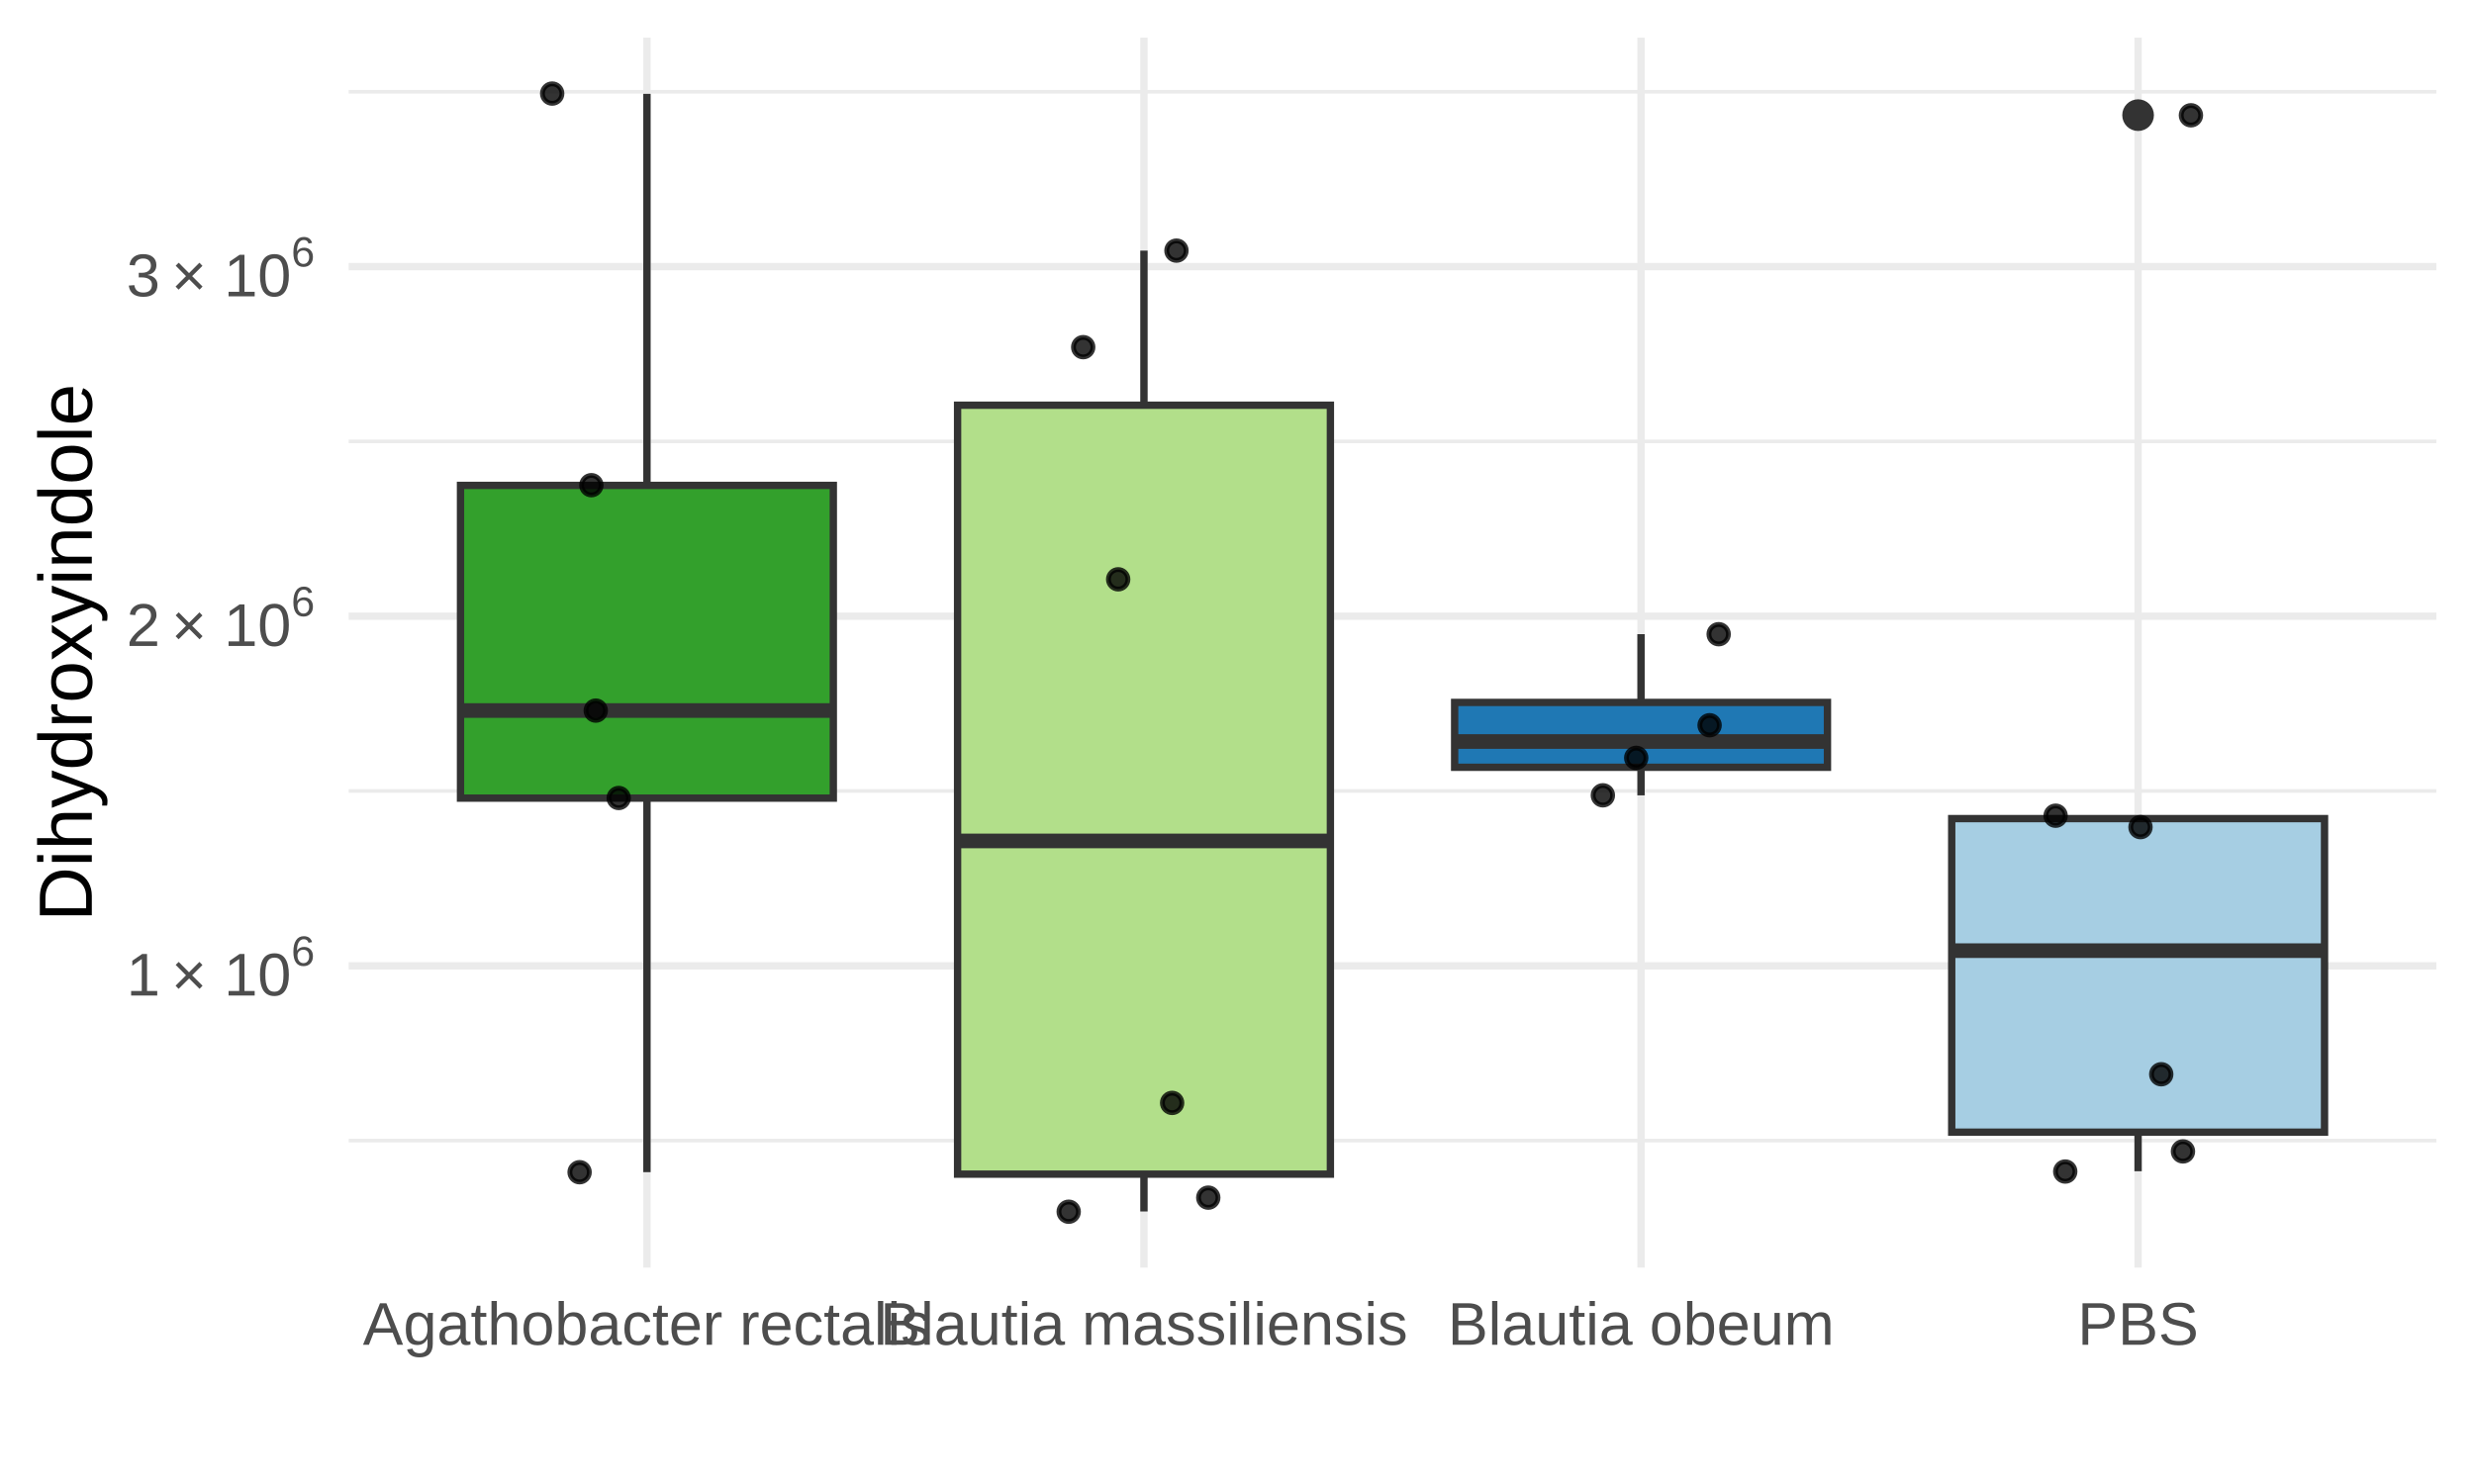
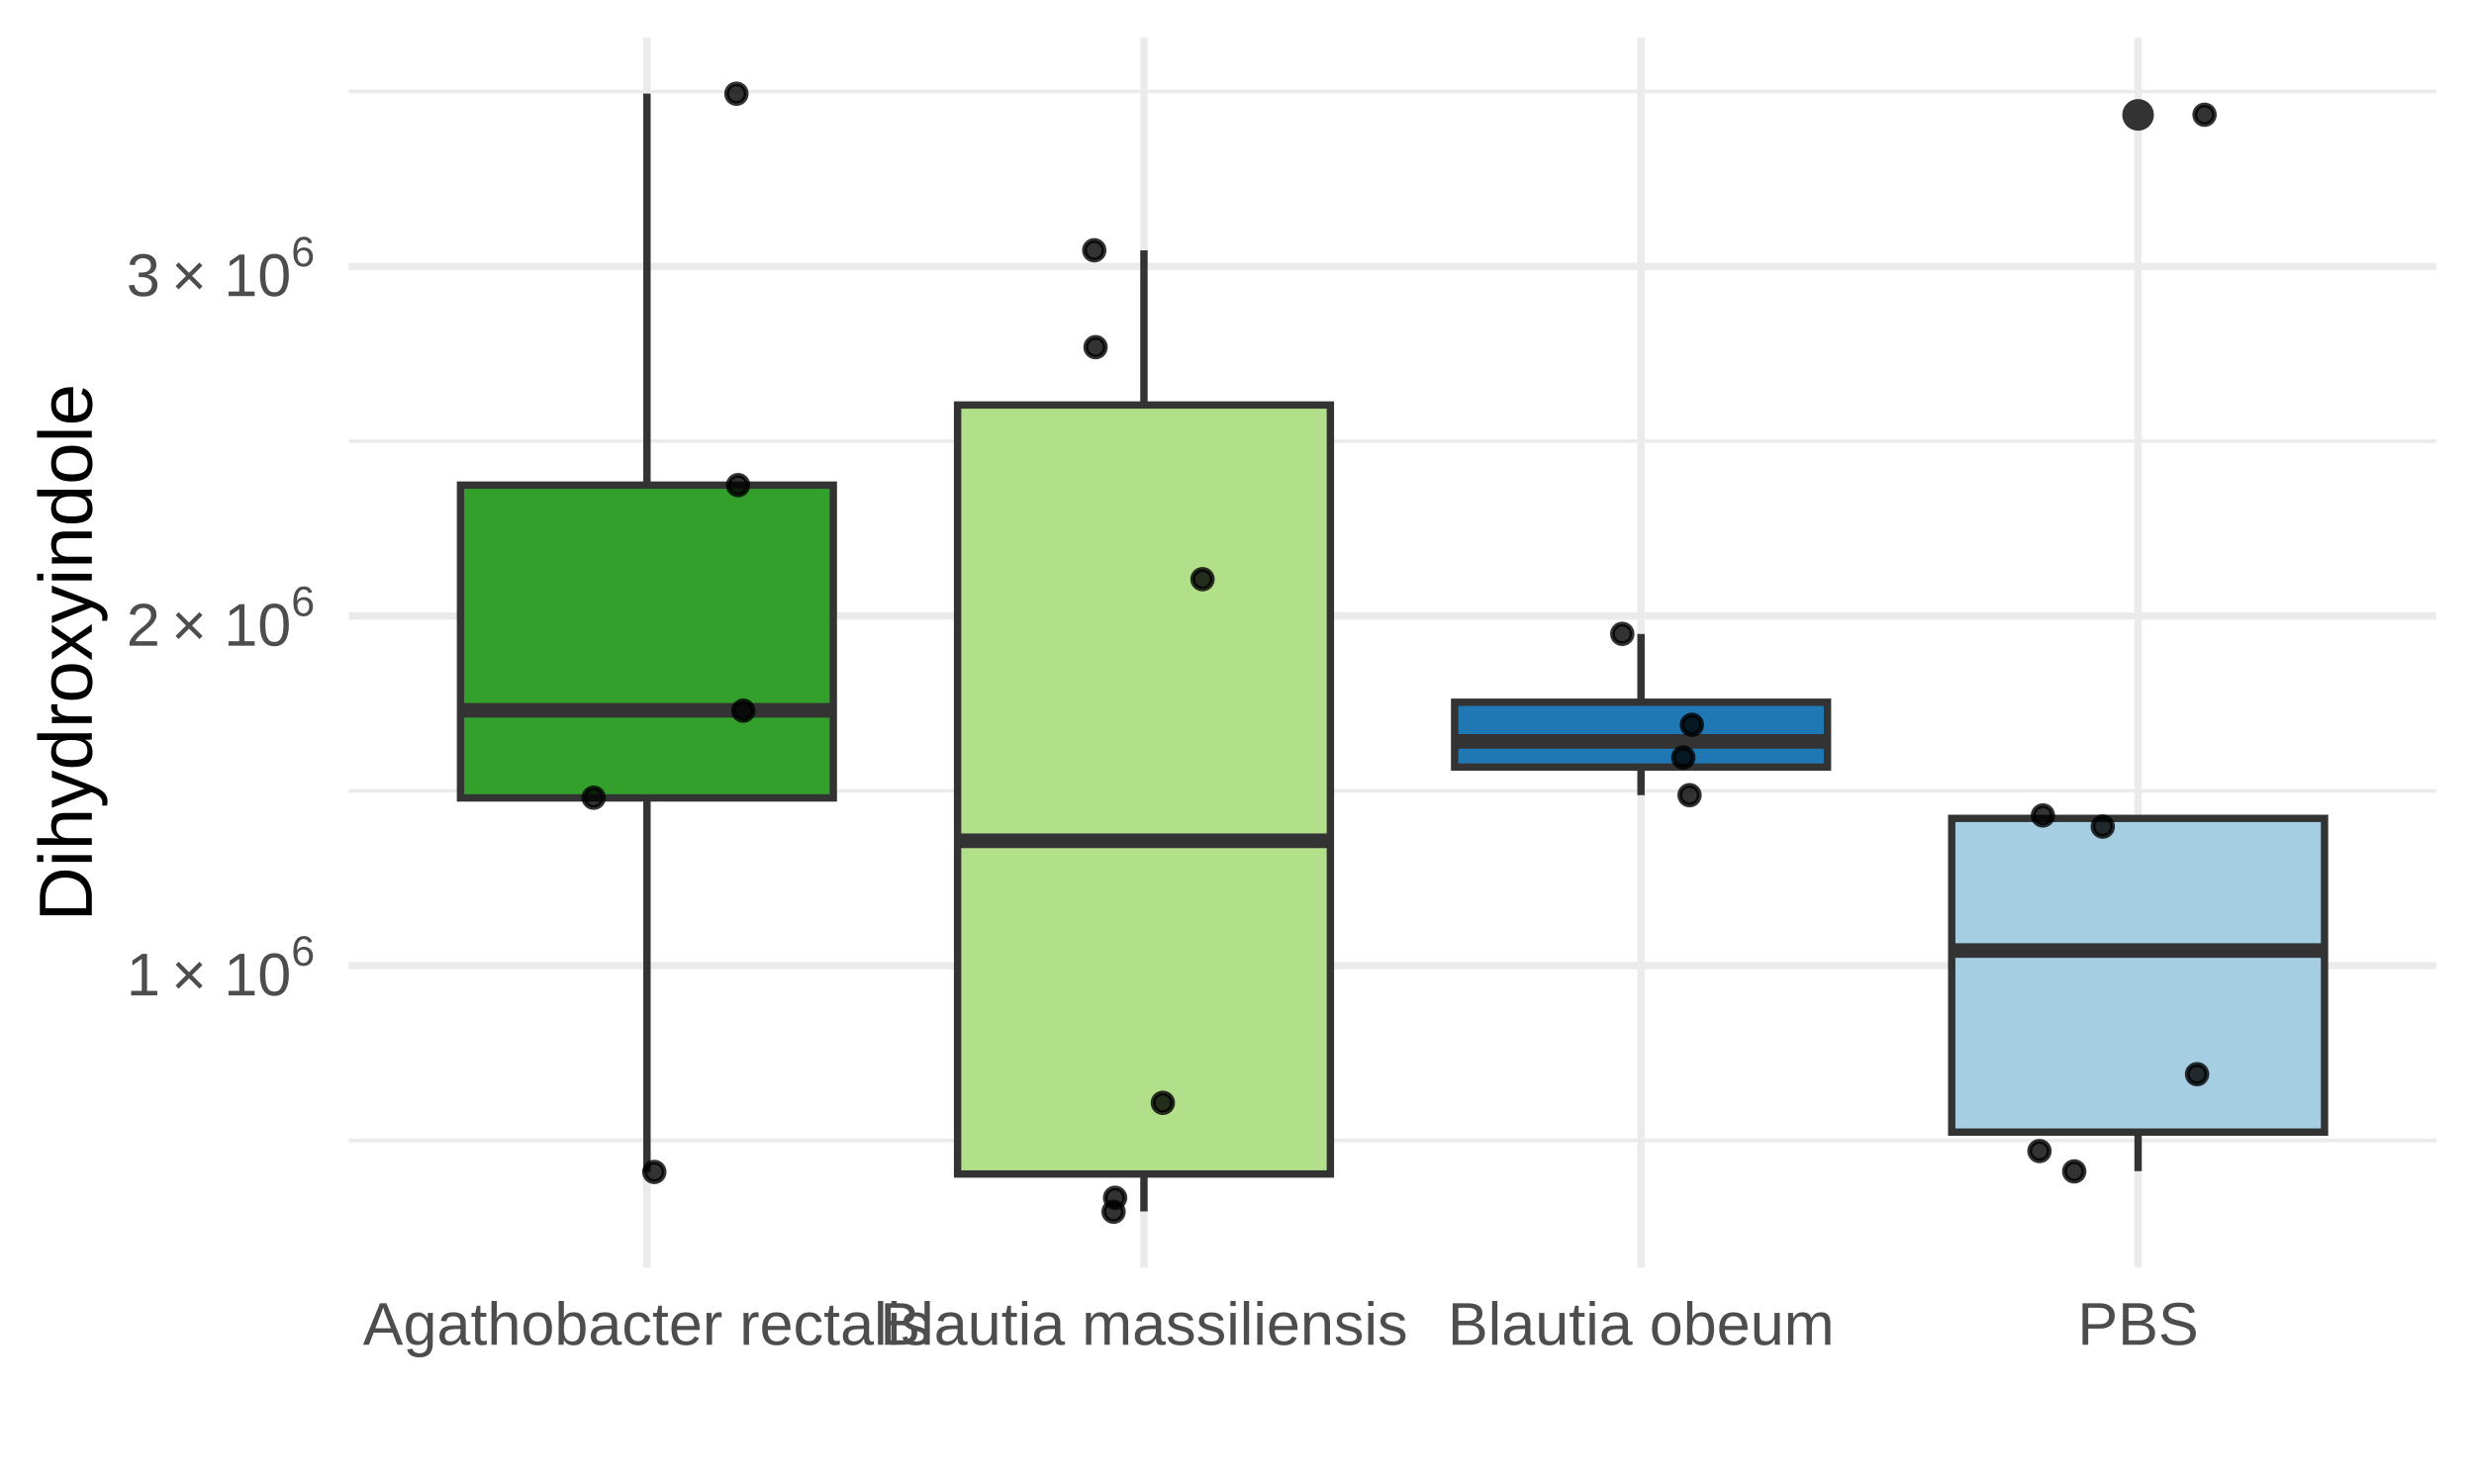
<svg xmlns="http://www.w3.org/2000/svg" class="svglite" width="360.00pt" height="216.00pt" viewBox="0 0 360.00 216.00">
  <defs>
    <style type="text/css">
    .svglite line, .svglite polyline, .svglite polygon, .svglite path, .svglite rect, .svglite circle {
      fill: none;
      stroke: #000000;
      stroke-linecap: round;
      stroke-linejoin: round;
      stroke-miterlimit: 10.00;
    }
    .svglite text {
      white-space: pre;
    }
  </style>
  </defs>
  <rect width="100%" height="100%" style="stroke: none; fill: none;" />
  <defs>
    <clipPath id="cpMC4wMHwzNjAuMDB8MC4wMHwyMTYuMDA=">
      <rect x="0.00" y="0.00" width="360.00" height="216.00" />
    </clipPath>
  </defs>
  <g clip-path="url(#cpMC4wMHwzNjAuMDB8MC4wMHwyMTYuMDA=)">
</g>
  <defs>
    <clipPath id="cpNTAuNzR8MzU0LjUyfDUuNDh8MTg0LjUw">
      <rect x="50.74" y="5.48" width="303.78" height="179.02" />
    </clipPath>
  </defs>
  <g clip-path="url(#cpNTAuNzR8MzU0LjUyfDUuNDh8MTg0LjUw)">
-     <polyline points="50.74,166.02 354.52,166.02 " style="stroke-width: 0.53; stroke: #EBEBEB; stroke-linecap: butt;" />
-     <polyline points="50.74,115.13 354.52,115.13 " style="stroke-width: 0.53; stroke: #EBEBEB; stroke-linecap: butt;" />
-     <polyline points="50.74,64.25 354.52,64.25 " style="stroke-width: 0.53; stroke: #EBEBEB; stroke-linecap: butt;" />
-     <polyline points="50.74,13.36 354.52,13.36 " style="stroke-width: 0.53; stroke: #EBEBEB; stroke-linecap: butt;" />
-     <polyline points="50.74,140.58 354.52,140.58 " style="stroke-width: 1.07; stroke: #EBEBEB; stroke-linecap: butt;" />
-     <polyline points="50.74,89.69 354.52,89.69 " style="stroke-width: 1.07; stroke: #EBEBEB; stroke-linecap: butt;" />
-     <polyline points="50.74,38.81 354.52,38.81 " style="stroke-width: 1.07; stroke: #EBEBEB; stroke-linecap: butt;" />
+     <polyline points="50.74,166.00 354.52,166.00 " style="stroke-width: 0.53; stroke: #EBEBEB; stroke-linecap: butt;" />
+     <polyline points="50.74,115.11 354.52,115.11 " style="stroke-width: 0.53; stroke: #EBEBEB; stroke-linecap: butt;" />
+     <polyline points="50.74,64.21 354.52,64.21 " style="stroke-width: 0.53; stroke: #EBEBEB; stroke-linecap: butt;" />
+     <polyline points="50.74,13.32 354.52,13.32 " style="stroke-width: 0.53; stroke: #EBEBEB; stroke-linecap: butt;" />
+     <polyline points="50.74,140.56 354.52,140.56 " style="stroke-width: 1.07; stroke: #EBEBEB; stroke-linecap: butt;" />
+     <polyline points="50.74,89.66 354.52,89.66 " style="stroke-width: 1.07; stroke: #EBEBEB; stroke-linecap: butt;" />
+     <polyline points="50.74,38.77 354.52,38.77 " style="stroke-width: 1.07; stroke: #EBEBEB; stroke-linecap: butt;" />
    <polyline points="94.14,184.50 94.14,5.48 " style="stroke-width: 1.07; stroke: #EBEBEB; stroke-linecap: butt;" />
    <polyline points="166.46,184.50 166.46,5.48 " style="stroke-width: 1.07; stroke: #EBEBEB; stroke-linecap: butt;" />
    <polyline points="238.79,184.50 238.79,5.48 " style="stroke-width: 1.07; stroke: #EBEBEB; stroke-linecap: butt;" />
    <polyline points="311.12,184.50 311.12,5.48 " style="stroke-width: 1.07; stroke: #EBEBEB; stroke-linecap: butt;" />
-     <line x1="94.14" y1="70.65" x2="94.14" y2="13.66" style="stroke-width: 1.07; stroke: #333333; stroke-linecap: butt;" />
-     <line x1="94.14" y1="116.17" x2="94.14" y2="170.61" style="stroke-width: 1.07; stroke: #333333; stroke-linecap: butt;" />
-     <polygon points="67.01,70.65 67.01,116.17 121.26,116.17 121.26,70.65 67.01,70.65 " style="stroke-width: 1.07; stroke: #333333; stroke-linecap: butt; stroke-linejoin: miter; fill: #33A02C;" />
-     <line x1="67.01" y1="103.42" x2="121.26" y2="103.42" style="stroke-width: 2.13; stroke: #333333; stroke-linecap: butt; stroke-linejoin: miter;" />
-     <line x1="166.46" y1="58.98" x2="166.46" y2="36.48" style="stroke-width: 1.07; stroke: #333333; stroke-linecap: butt;" />
-     <line x1="166.46" y1="170.90" x2="166.46" y2="176.33" style="stroke-width: 1.07; stroke: #333333; stroke-linecap: butt;" />
-     <polygon points="139.34,58.98 139.34,170.90 193.59,170.90 193.59,58.98 139.34,58.98 " style="stroke-width: 1.07; stroke: #333333; stroke-linecap: butt; stroke-linejoin: miter; fill: #B2DF8A;" />
-     <line x1="139.34" y1="122.40" x2="193.59" y2="122.40" style="stroke-width: 2.13; stroke: #333333; stroke-linecap: butt; stroke-linejoin: miter;" />
-     <line x1="238.79" y1="102.24" x2="238.79" y2="92.30" style="stroke-width: 1.07; stroke: #333333; stroke-linecap: butt;" />
-     <line x1="238.79" y1="111.68" x2="238.79" y2="115.77" style="stroke-width: 1.07; stroke: #333333; stroke-linecap: butt;" />
-     <polygon points="211.67,102.24 211.67,111.68 265.92,111.68 265.92,102.24 211.67,102.24 " style="stroke-width: 1.07; stroke: #333333; stroke-linecap: butt; stroke-linejoin: miter; fill: #1F78B4;" />
-     <line x1="211.67" y1="107.93" x2="265.92" y2="107.93" style="stroke-width: 2.13; stroke: #333333; stroke-linecap: butt; stroke-linejoin: miter;" />
-     <circle cx="311.12" cy="16.76" r="1.95" style="stroke-width: 0.71; stroke: #333333; fill: #333333;" />
-     <line x1="311.12" y1="119.15" x2="311.12" y2="118.74" style="stroke-width: 1.07; stroke: #333333; stroke-linecap: butt;" />
-     <line x1="311.12" y1="164.79" x2="311.12" y2="170.48" style="stroke-width: 1.07; stroke: #333333; stroke-linecap: butt;" />
-     <polygon points="284.00,119.15 284.00,164.79 338.25,164.79 338.25,119.15 284.00,119.15 " style="stroke-width: 1.07; stroke: #333333; stroke-linecap: butt; stroke-linejoin: miter; fill: #A6CEE3;" />
-     <line x1="284.00" y1="138.37" x2="338.25" y2="138.37" style="stroke-width: 2.13; stroke: #333333; stroke-linecap: butt; stroke-linejoin: miter;" />
-     <circle cx="238.09" cy="110.31" r="1.42" style="stroke-width: 0.71; stroke: #000000; stroke-opacity: 0.80; fill: #000000; fill-opacity: 0.80;" />
-     <circle cx="170.56" cy="160.53" r="1.42" style="stroke-width: 0.71; stroke: #000000; stroke-opacity: 0.80; fill: #000000; fill-opacity: 0.80;" />
-     <circle cx="86.05" cy="70.62" r="1.42" style="stroke-width: 0.71; stroke: #000000; stroke-opacity: 0.80; fill: #000000; fill-opacity: 0.80;" />
-     <circle cx="80.35" cy="13.62" r="1.42" style="stroke-width: 0.71; stroke: #000000; stroke-opacity: 0.80; fill: #000000; fill-opacity: 0.80;" />
-     <circle cx="311.47" cy="120.39" r="1.42" style="stroke-width: 0.71; stroke: #000000; stroke-opacity: 0.80; fill: #000000; fill-opacity: 0.80;" />
-     <circle cx="317.65" cy="167.59" r="1.42" style="stroke-width: 0.71; stroke: #000000; stroke-opacity: 0.80; fill: #000000; fill-opacity: 0.80;" />
-     <circle cx="155.51" cy="176.37" r="1.42" style="stroke-width: 0.71; stroke: #000000; stroke-opacity: 0.80; fill: #000000; fill-opacity: 0.80;" />
-     <circle cx="250.09" cy="92.31" r="1.42" style="stroke-width: 0.71; stroke: #000000; stroke-opacity: 0.80; fill: #000000; fill-opacity: 0.80;" />
-     <circle cx="233.24" cy="115.76" r="1.42" style="stroke-width: 0.71; stroke: #000000; stroke-opacity: 0.80; fill: #000000; fill-opacity: 0.80;" />
-     <circle cx="175.82" cy="174.32" r="1.42" style="stroke-width: 0.71; stroke: #000000; stroke-opacity: 0.80; fill: #000000; fill-opacity: 0.80;" />
-     <circle cx="90.03" cy="116.15" r="1.42" style="stroke-width: 0.71; stroke: #000000; stroke-opacity: 0.80; fill: #000000; fill-opacity: 0.80;" />
-     <circle cx="84.34" cy="170.62" r="1.42" style="stroke-width: 0.71; stroke: #000000; stroke-opacity: 0.80; fill: #000000; fill-opacity: 0.80;" />
-     <circle cx="318.81" cy="16.78" r="1.42" style="stroke-width: 0.71; stroke: #000000; stroke-opacity: 0.80; fill: #000000; fill-opacity: 0.80;" />
-     <circle cx="299.12" cy="118.73" r="1.42" style="stroke-width: 0.71; stroke: #000000; stroke-opacity: 0.80; fill: #000000; fill-opacity: 0.80;" />
-     <circle cx="162.71" cy="84.32" r="1.42" style="stroke-width: 0.71; stroke: #000000; stroke-opacity: 0.80; fill: #000000; fill-opacity: 0.80;" />
-     <circle cx="248.77" cy="105.56" r="1.42" style="stroke-width: 0.71; stroke: #000000; stroke-opacity: 0.80; fill: #000000; fill-opacity: 0.80;" />
-     <circle cx="171.19" cy="36.48" r="1.42" style="stroke-width: 0.71; stroke: #000000; stroke-opacity: 0.80; fill: #000000; fill-opacity: 0.80;" />
-     <circle cx="86.69" cy="103.43" r="1.42" style="stroke-width: 0.71; stroke: #000000; stroke-opacity: 0.80; fill: #000000; fill-opacity: 0.80;" />
-     <circle cx="314.49" cy="156.36" r="1.42" style="stroke-width: 0.71; stroke: #000000; stroke-opacity: 0.80; fill: #000000; fill-opacity: 0.80;" />
-     <circle cx="300.52" cy="170.52" r="1.42" style="stroke-width: 0.71; stroke: #000000; stroke-opacity: 0.80; fill: #000000; fill-opacity: 0.80;" />
-     <circle cx="157.62" cy="50.53" r="1.42" style="stroke-width: 0.71; stroke: #000000; stroke-opacity: 0.80; fill: #000000; fill-opacity: 0.80;" />
+     <line x1="94.14" y1="70.61" x2="94.14" y2="13.62" style="stroke-width: 1.07; stroke: #333333; stroke-linecap: butt;" />
+     <line x1="94.14" y1="116.14" x2="94.14" y2="170.60" style="stroke-width: 1.07; stroke: #333333; stroke-linecap: butt;" />
+     <polygon points="67.01,70.61 67.01,116.14 121.26,116.14 121.26,70.61 67.01,70.61 " style="stroke-width: 1.07; stroke: #333333; stroke-linecap: butt; stroke-linejoin: miter; fill: #33A02C;" />
+     <line x1="67.01" y1="103.39" x2="121.26" y2="103.39" style="stroke-width: 2.13; stroke: #333333; stroke-linecap: butt; stroke-linejoin: miter;" />
+     <line x1="166.46" y1="58.95" x2="166.46" y2="36.44" style="stroke-width: 1.07; stroke: #333333; stroke-linecap: butt;" />
+     <line x1="166.46" y1="170.88" x2="166.46" y2="176.32" style="stroke-width: 1.07; stroke: #333333; stroke-linecap: butt;" />
+     <polygon points="139.34,58.95 139.34,170.88 193.59,170.88 193.59,58.95 139.34,58.95 " style="stroke-width: 1.07; stroke: #333333; stroke-linecap: butt; stroke-linejoin: miter; fill: #B2DF8A;" />
+     <line x1="139.34" y1="122.38" x2="193.59" y2="122.38" style="stroke-width: 2.13; stroke: #333333; stroke-linecap: butt; stroke-linejoin: miter;" />
+     <line x1="238.79" y1="102.21" x2="238.79" y2="92.28" style="stroke-width: 1.07; stroke: #333333; stroke-linecap: butt;" />
+     <line x1="238.79" y1="111.65" x2="238.79" y2="115.74" style="stroke-width: 1.07; stroke: #333333; stroke-linecap: butt;" />
+     <polygon points="211.67,102.21 211.67,111.65 265.92,111.65 265.92,102.21 211.67,102.21 " style="stroke-width: 1.07; stroke: #333333; stroke-linecap: butt; stroke-linejoin: miter; fill: #1F78B4;" />
+     <line x1="211.67" y1="107.91" x2="265.92" y2="107.91" style="stroke-width: 2.13; stroke: #333333; stroke-linecap: butt; stroke-linejoin: miter;" />
+     <circle cx="311.12" cy="16.72" r="1.95" style="stroke-width: 0.71; stroke: #333333; fill: #333333;" />
+     <line x1="311.12" y1="119.12" x2="311.12" y2="118.72" style="stroke-width: 1.07; stroke: #333333; stroke-linecap: butt;" />
+     <line x1="311.12" y1="164.78" x2="311.12" y2="170.47" style="stroke-width: 1.07; stroke: #333333; stroke-linecap: butt;" />
+     <polygon points="284.00,119.12 284.00,164.78 338.25,164.78 338.25,119.12 284.00,119.12 " style="stroke-width: 1.07; stroke: #333333; stroke-linecap: butt; stroke-linejoin: miter; fill: #A6CEE3;" />
+     <line x1="284.00" y1="138.35" x2="338.25" y2="138.35" style="stroke-width: 2.13; stroke: #333333; stroke-linecap: butt; stroke-linejoin: miter;" />
+     <circle cx="244.94" cy="110.26" r="1.42" style="stroke-width: 0.71; stroke: #000000; stroke-opacity: 0.80; fill: #000000; fill-opacity: 0.80;" />
+     <circle cx="169.21" cy="160.52" r="1.42" style="stroke-width: 0.71; stroke: #000000; stroke-opacity: 0.80; fill: #000000; fill-opacity: 0.80;" />
+     <circle cx="107.40" cy="70.61" r="1.42" style="stroke-width: 0.71; stroke: #000000; stroke-opacity: 0.80; fill: #000000; fill-opacity: 0.80;" />
+     <circle cx="107.16" cy="13.64" r="1.42" style="stroke-width: 0.71; stroke: #000000; stroke-opacity: 0.80; fill: #000000; fill-opacity: 0.80;" />
+     <circle cx="305.98" cy="120.31" r="1.42" style="stroke-width: 0.71; stroke: #000000; stroke-opacity: 0.80; fill: #000000; fill-opacity: 0.80;" />
+     <circle cx="296.77" cy="167.54" r="1.42" style="stroke-width: 0.71; stroke: #000000; stroke-opacity: 0.80; fill: #000000; fill-opacity: 0.80;" />
+     <circle cx="162.04" cy="176.37" r="1.42" style="stroke-width: 0.71; stroke: #000000; stroke-opacity: 0.80; fill: #000000; fill-opacity: 0.80;" />
+     <circle cx="236.06" cy="92.26" r="1.42" style="stroke-width: 0.71; stroke: #000000; stroke-opacity: 0.80; fill: #000000; fill-opacity: 0.80;" />
+     <circle cx="245.85" cy="115.74" r="1.42" style="stroke-width: 0.71; stroke: #000000; stroke-opacity: 0.80; fill: #000000; fill-opacity: 0.80;" />
+     <circle cx="162.26" cy="174.34" r="1.42" style="stroke-width: 0.71; stroke: #000000; stroke-opacity: 0.80; fill: #000000; fill-opacity: 0.80;" />
+     <circle cx="86.39" cy="116.11" r="1.42" style="stroke-width: 0.71; stroke: #000000; stroke-opacity: 0.80; fill: #000000; fill-opacity: 0.80;" />
+     <circle cx="95.21" cy="170.58" r="1.42" style="stroke-width: 0.71; stroke: #000000; stroke-opacity: 0.80; fill: #000000; fill-opacity: 0.80;" />
+     <circle cx="320.79" cy="16.70" r="1.42" style="stroke-width: 0.71; stroke: #000000; stroke-opacity: 0.80; fill: #000000; fill-opacity: 0.80;" />
+     <circle cx="297.27" cy="118.69" r="1.42" style="stroke-width: 0.71; stroke: #000000; stroke-opacity: 0.80; fill: #000000; fill-opacity: 0.80;" />
+     <circle cx="174.98" cy="84.30" r="1.42" style="stroke-width: 0.71; stroke: #000000; stroke-opacity: 0.80; fill: #000000; fill-opacity: 0.80;" />
+     <circle cx="246.19" cy="105.50" r="1.42" style="stroke-width: 0.71; stroke: #000000; stroke-opacity: 0.80; fill: #000000; fill-opacity: 0.80;" />
+     <circle cx="159.23" cy="36.43" r="1.42" style="stroke-width: 0.71; stroke: #000000; stroke-opacity: 0.80; fill: #000000; fill-opacity: 0.80;" />
+     <circle cx="108.16" cy="103.44" r="1.42" style="stroke-width: 0.71; stroke: #000000; stroke-opacity: 0.80; fill: #000000; fill-opacity: 0.80;" />
+     <circle cx="319.70" cy="156.35" r="1.42" style="stroke-width: 0.71; stroke: #000000; stroke-opacity: 0.80; fill: #000000; fill-opacity: 0.80;" />
+     <circle cx="301.83" cy="170.50" r="1.42" style="stroke-width: 0.71; stroke: #000000; stroke-opacity: 0.80; fill: #000000; fill-opacity: 0.80;" />
+     <circle cx="159.42" cy="50.53" r="1.42" style="stroke-width: 0.71; stroke: #000000; stroke-opacity: 0.80; fill: #000000; fill-opacity: 0.80;" />
  </g>
  <g clip-path="url(#cpMC4wMHwzNjAuMDB8MC4wMHwyMTYuMDA=)">
-     <text x="18.41" y="144.90" style="font-size: 8.80px;fill: #4D4D4D; font-family: &quot;Arial&quot;;" textLength="4.90px" lengthAdjust="spacingAndGlyphs">1</text>
-     <text x="24.94" y="144.90" style="font-size: 8.80px;fill: #4D4D4D; font-family: &quot;Arial&quot;;" textLength="6.02px" lengthAdjust="spacingAndGlyphs">×</text>
-     <text x="32.59" y="144.90" style="font-size: 8.80px;fill: #4D4D4D; font-family: &quot;Arial&quot;;" textLength="9.79px" lengthAdjust="spacingAndGlyphs">10</text>
-     <text x="42.38" y="140.56" style="font-size: 6.16px;fill: #4D4D4D; font-family: &quot;Arial&quot;;" textLength="3.43px" lengthAdjust="spacingAndGlyphs">6</text>
-     <text x="18.41" y="94.02" style="font-size: 8.80px;fill: #4D4D4D; font-family: &quot;Arial&quot;;" textLength="4.90px" lengthAdjust="spacingAndGlyphs">2</text>
-     <text x="24.94" y="94.02" style="font-size: 8.80px;fill: #4D4D4D; font-family: &quot;Arial&quot;;" textLength="6.02px" lengthAdjust="spacingAndGlyphs">×</text>
-     <text x="32.59" y="94.02" style="font-size: 8.80px;fill: #4D4D4D; font-family: &quot;Arial&quot;;" textLength="9.79px" lengthAdjust="spacingAndGlyphs">10</text>
-     <text x="42.38" y="89.68" style="font-size: 6.16px;fill: #4D4D4D; font-family: &quot;Arial&quot;;" textLength="3.43px" lengthAdjust="spacingAndGlyphs">6</text>
-     <text x="18.41" y="43.13" style="font-size: 8.80px;fill: #4D4D4D; font-family: &quot;Arial&quot;;" textLength="4.90px" lengthAdjust="spacingAndGlyphs">3</text>
-     <text x="24.94" y="43.13" style="font-size: 8.80px;fill: #4D4D4D; font-family: &quot;Arial&quot;;" textLength="6.02px" lengthAdjust="spacingAndGlyphs">×</text>
-     <text x="32.59" y="43.13" style="font-size: 8.80px;fill: #4D4D4D; font-family: &quot;Arial&quot;;" textLength="9.79px" lengthAdjust="spacingAndGlyphs">10</text>
-     <text x="42.38" y="38.79" style="font-size: 6.16px;fill: #4D4D4D; font-family: &quot;Arial&quot;;" textLength="3.43px" lengthAdjust="spacingAndGlyphs">6</text>
+     <text x="18.41" y="144.88" style="font-size: 8.80px;fill: #4D4D4D; font-family: &quot;Arial&quot;;" textLength="4.90px" lengthAdjust="spacingAndGlyphs">1</text>
+     <text x="24.94" y="144.88" style="font-size: 8.80px;fill: #4D4D4D; font-family: &quot;Arial&quot;;" textLength="6.02px" lengthAdjust="spacingAndGlyphs">×</text>
+     <text x="32.59" y="144.88" style="font-size: 8.80px;fill: #4D4D4D; font-family: &quot;Arial&quot;;" textLength="9.79px" lengthAdjust="spacingAndGlyphs">10</text>
+     <text x="42.38" y="140.54" style="font-size: 6.16px;fill: #4D4D4D; font-family: &quot;Arial&quot;;" textLength="3.43px" lengthAdjust="spacingAndGlyphs">6</text>
+     <text x="18.41" y="93.99" style="font-size: 8.80px;fill: #4D4D4D; font-family: &quot;Arial&quot;;" textLength="4.90px" lengthAdjust="spacingAndGlyphs">2</text>
+     <text x="24.94" y="93.99" style="font-size: 8.80px;fill: #4D4D4D; font-family: &quot;Arial&quot;;" textLength="6.02px" lengthAdjust="spacingAndGlyphs">×</text>
+     <text x="32.59" y="93.99" style="font-size: 8.80px;fill: #4D4D4D; font-family: &quot;Arial&quot;;" textLength="9.79px" lengthAdjust="spacingAndGlyphs">10</text>
+     <text x="42.38" y="89.65" style="font-size: 6.16px;fill: #4D4D4D; font-family: &quot;Arial&quot;;" textLength="3.43px" lengthAdjust="spacingAndGlyphs">6</text>
+     <text x="18.41" y="43.09" style="font-size: 8.80px;fill: #4D4D4D; font-family: &quot;Arial&quot;;" textLength="4.90px" lengthAdjust="spacingAndGlyphs">3</text>
+     <text x="24.94" y="43.09" style="font-size: 8.80px;fill: #4D4D4D; font-family: &quot;Arial&quot;;" textLength="6.02px" lengthAdjust="spacingAndGlyphs">×</text>
+     <text x="32.59" y="43.09" style="font-size: 8.80px;fill: #4D4D4D; font-family: &quot;Arial&quot;;" textLength="9.79px" lengthAdjust="spacingAndGlyphs">10</text>
+     <text x="42.38" y="38.76" style="font-size: 6.16px;fill: #4D4D4D; font-family: &quot;Arial&quot;;" textLength="3.43px" lengthAdjust="spacingAndGlyphs">6</text>
    <text x="94.14" y="195.74" text-anchor="middle" style="font-size: 8.80px;fill: #4D4D4D; font-family: &quot;Arial&quot;;" textLength="82.68px" lengthAdjust="spacingAndGlyphs">Agathobacter rectalis</text>
    <text x="166.46" y="195.74" text-anchor="middle" style="font-size: 8.80px;fill: #4D4D4D; font-family: &quot;Arial&quot;;" textLength="76.77px" lengthAdjust="spacingAndGlyphs">Blautia massiliensis</text>
    <text x="238.79" y="195.74" text-anchor="middle" style="font-size: 8.80px;fill: #4D4D4D; font-family: &quot;Arial&quot;;" textLength="56.27px" lengthAdjust="spacingAndGlyphs">Blautia obeum</text>
    <text x="311.12" y="195.74" text-anchor="middle" style="font-size: 8.80px;fill: #4D4D4D; font-family: &quot;Arial&quot;;" textLength="17.60px" lengthAdjust="spacingAndGlyphs">PBS</text>
    <text transform="translate(13.36,94.99) rotate(-90)" text-anchor="middle" style="font-size: 11.00px; font-family: &quot;Arial&quot;;" textLength="78.27px" lengthAdjust="spacingAndGlyphs">Dihydroxyindole</text>
  </g>
</svg>
